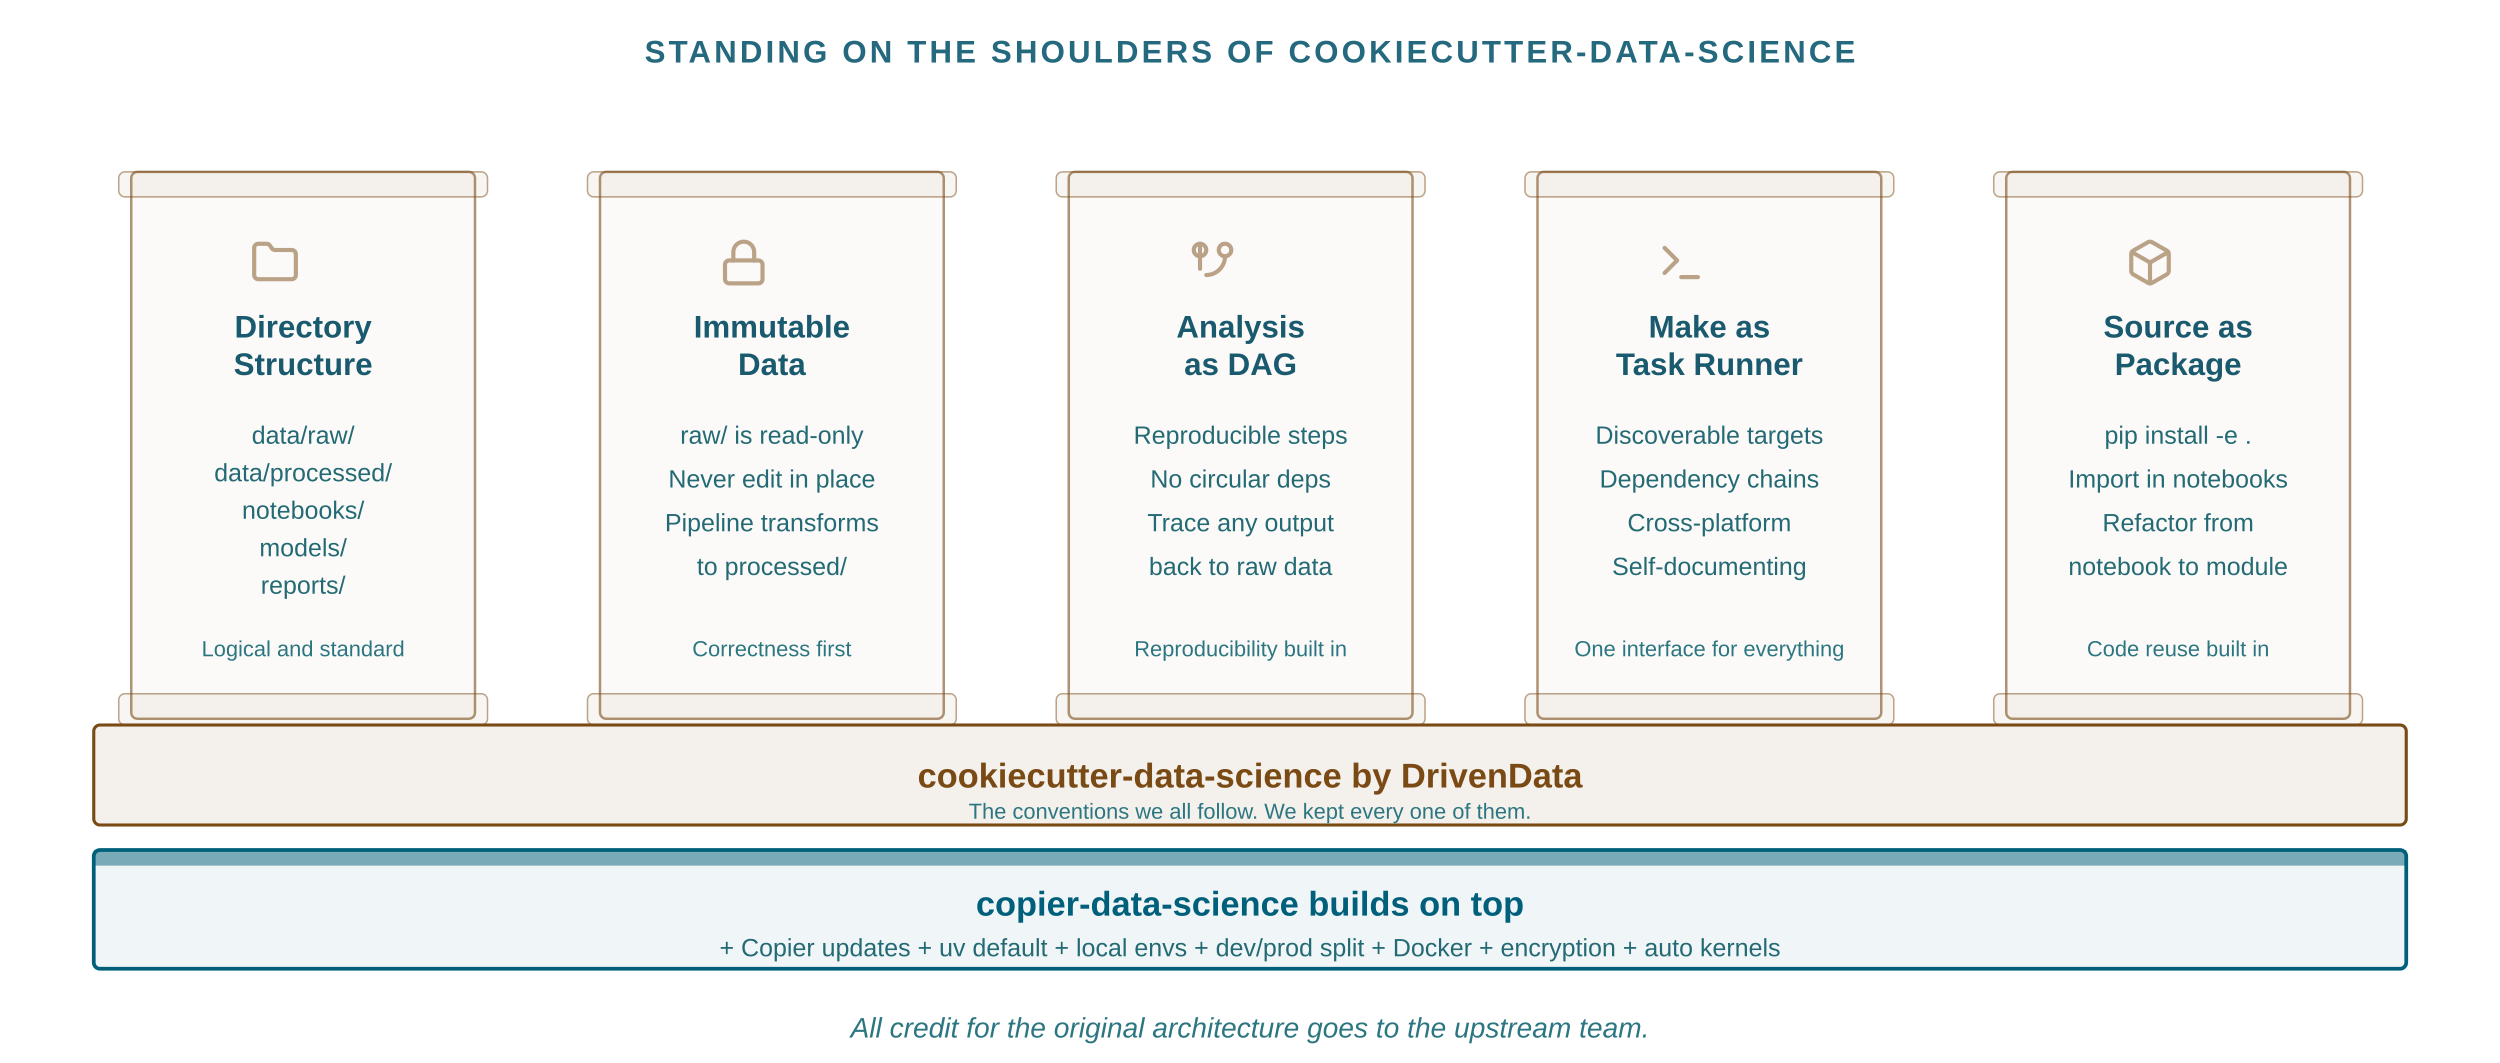
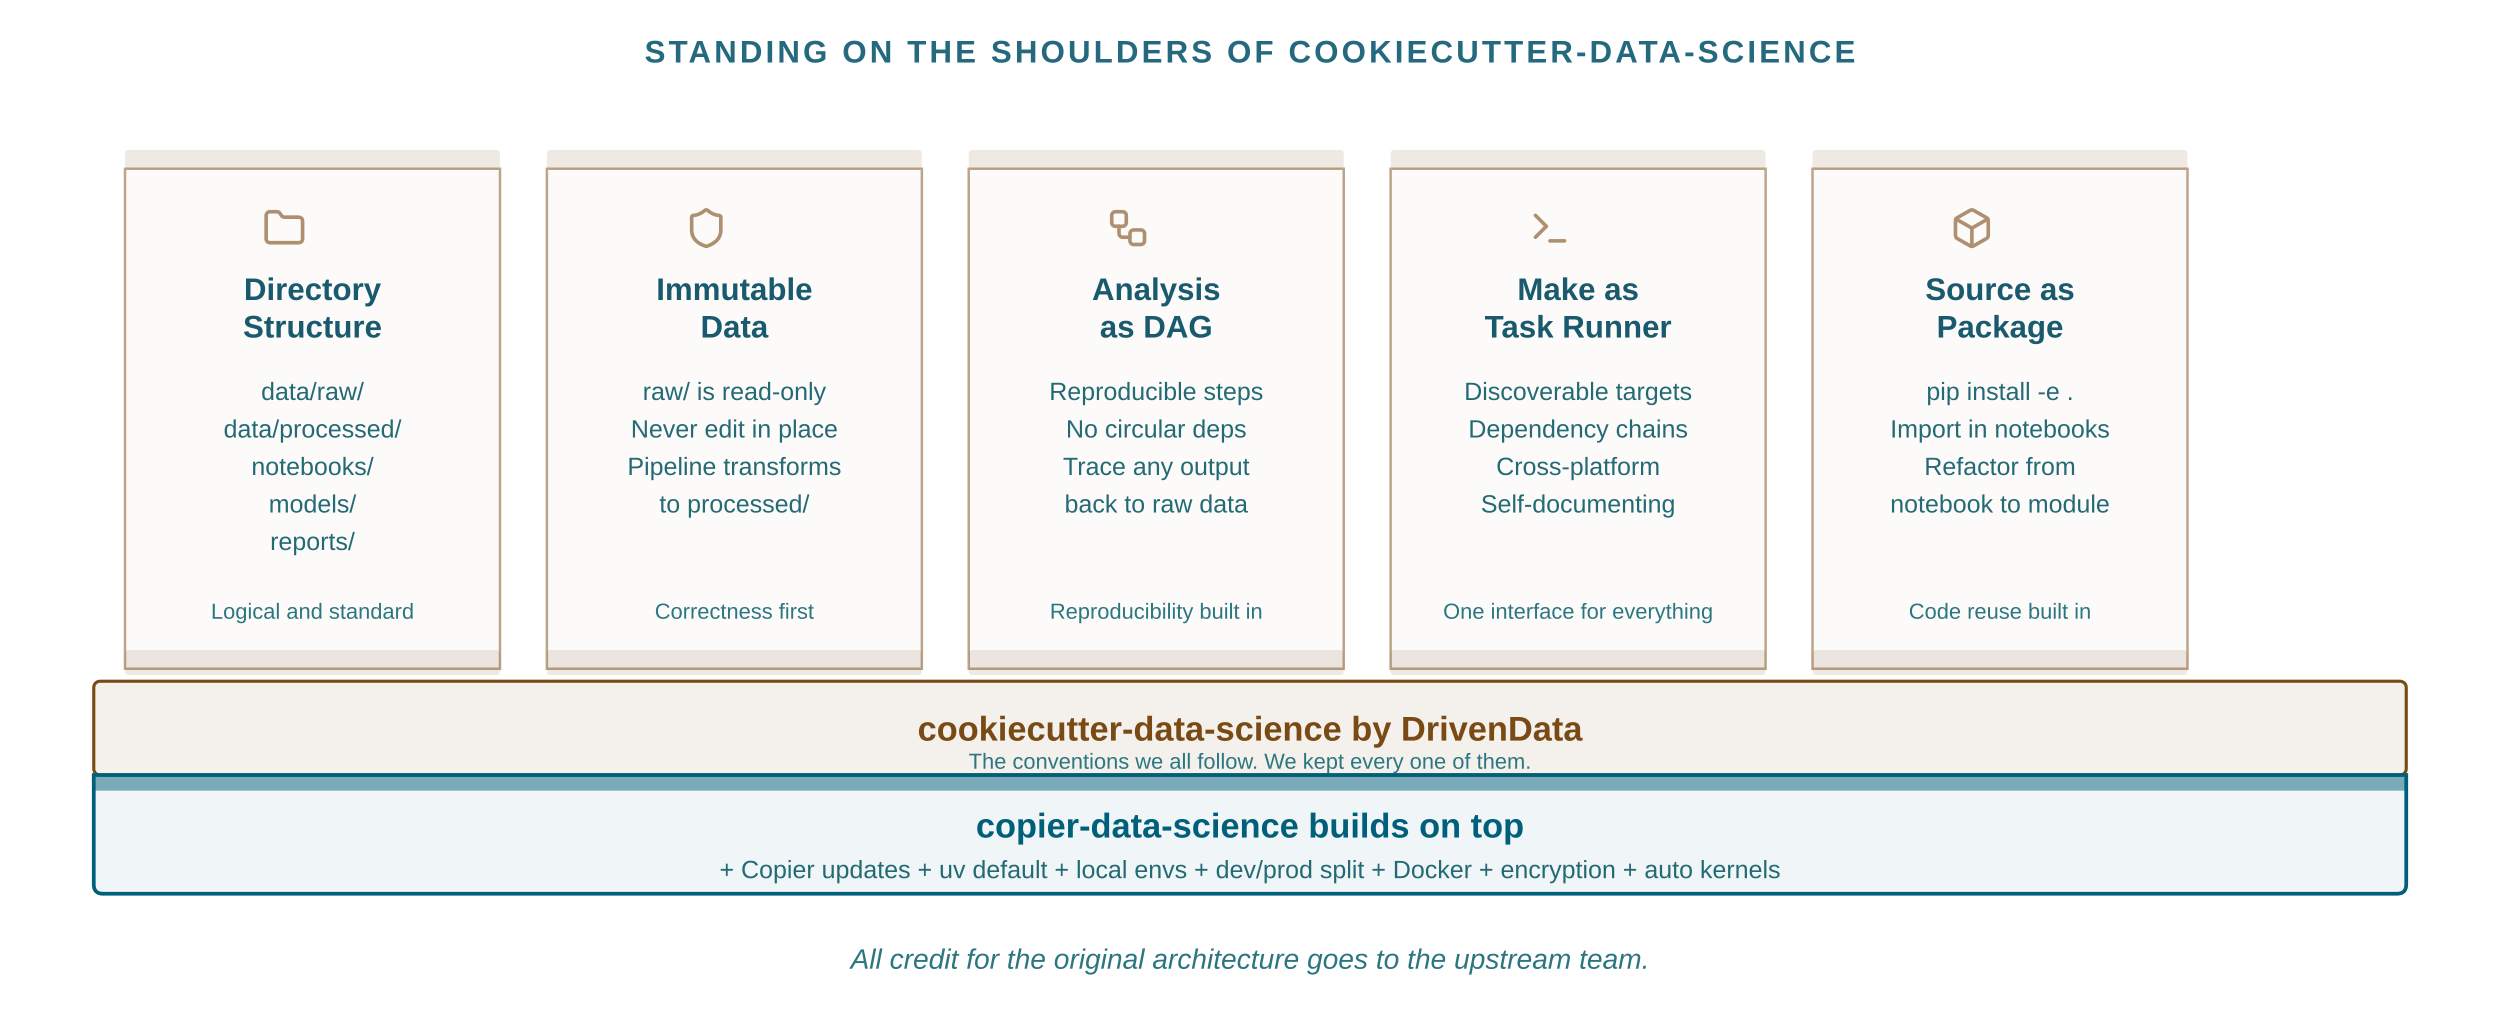
- <svg xmlns="http://www.w3.org/2000/svg" viewBox="0 0 800 340">
+ <svg xmlns="http://www.w3.org/2000/svg" viewBox="0 0 800 330">
  <style>
    .fg-1 { fill: #1a5a6e; }
    .fg-2 { fill: #24697e; }
    .fg-3 { fill: #236a74; }
    .fg-4 { fill: #2b7680; }
    .accent-1 { fill: #005f7a; }
    .accent-2 { fill: #7a4a15; }
    @media (prefers-color-scheme: dark) {
      .fg-1 { fill: #b8e4f0; }
      .fg-2 { fill: #8fd4e6; }
      .fg-3 { fill: #5aafc5; }
      .fg-4 { fill: #4099b3; }
      .accent-1 { fill: #5cc8e0; }
      .accent-2 { fill: #d4a04a; }
    }
  </style>
-   <rect width="800" height="340" fill="transparent" />
+   <rect width="800" height="330" fill="transparent" />
  <text x="400" y="20" font-family="Segoe UI, Arial, sans-serif" font-size="10" font-weight="600" text-anchor="middle" letter-spacing="1" class="fg-2">STANDING ON THE SHOULDERS OF COOKIECUTTER-DATA-SCIENCE</text>
-   <g id="foundation">
-     <rect x="30" y="232" width="740" height="32" rx="2" fill="#7a4a15" fill-opacity="0.08" stroke="#7a4a15" stroke-width="1" />
-     <text x="400" y="252" font-family="Segoe UI, Arial, sans-serif" font-size="11" font-weight="600" text-anchor="middle" class="accent-2">cookiecutter-data-science by DrivenData</text>
-     <text x="400" y="262" font-family="Segoe UI, Arial, sans-serif" font-size="7" text-anchor="middle" class="fg-4">The conventions we all follow. We kept every one of them.</text>
-   </g>
  <g id="pillar-1">
-     <rect x="42" y="55" width="110" height="175" rx="2" fill="#7a4a15" fill-opacity="0.04" stroke="#7a4a15" stroke-width="0.8" opacity="0.6" />
-     <rect x="38" y="55" width="118" height="8" rx="2" fill="#7a4a15" fill-opacity="0.10" stroke="#7a4a15" stroke-width="0.5" opacity="0.5" />
-     <rect x="38" y="222" width="118" height="10" rx="2" fill="#7a4a15" fill-opacity="0.10" stroke="#7a4a15" stroke-width="0.5" opacity="0.5" />
-     <g transform="translate(80, 76) scale(0.667)" fill="none" stroke="#7a4a15" stroke-width="2" stroke-linecap="round" stroke-linejoin="round" opacity="0.5">
+     <rect x="40" y="48" width="120" height="6" rx="1" fill="#7a4a15" fill-opacity="0.12" />
+     <rect x="40" y="54" width="120" height="160" fill="#7a4a15" fill-opacity="0.04" stroke="#7a4a15" stroke-width="0.8" opacity="0.5" />
+     <rect x="40" y="208" width="120" height="8" rx="1" fill="#7a4a15" fill-opacity="0.12" />
+     <g transform="translate(84, 66) scale(0.583)" fill="none" stroke="#7a4a15" stroke-width="2" stroke-linecap="round" stroke-linejoin="round" opacity="0.6">
      <path d="M20 20a2 2 0 0 0 2-2V8a2 2 0 0 0-2-2h-7.9a2 2 0 0 1-1.69-.9L9.6 3.9A2 2 0 0 0 7.93 3H4a2 2 0 0 0-2 2v13a2 2 0 0 0 2 2Z" />
    </g>
-     <text x="97" y="108" font-family="Segoe UI, Arial, sans-serif" font-size="10" font-weight="600" text-anchor="middle" class="fg-1">Directory</text>
-     <text x="97" y="120" font-family="Segoe UI, Arial, sans-serif" font-size="10" font-weight="600" text-anchor="middle" class="fg-1">Structure</text>
-     <text x="97" y="142" font-family="Segoe UI, Arial, sans-serif" font-size="8" text-anchor="middle" class="fg-3">data/raw/</text>
-     <text x="97" y="154" font-family="Segoe UI, Arial, sans-serif" font-size="8" text-anchor="middle" class="fg-3">data/processed/</text>
-     <text x="97" y="166" font-family="Segoe UI, Arial, sans-serif" font-size="8" text-anchor="middle" class="fg-3">notebooks/</text>
-     <text x="97" y="178" font-family="Segoe UI, Arial, sans-serif" font-size="8" text-anchor="middle" class="fg-3">models/</text>
-     <text x="97" y="190" font-family="Segoe UI, Arial, sans-serif" font-size="8" text-anchor="middle" class="fg-3">reports/</text>
-     <text x="97" y="210" font-family="Segoe UI, Arial, sans-serif" font-size="7" text-anchor="middle" class="fg-4">Logical and standard</text>
+     <text x="100" y="96" font-family="Segoe UI, Arial, sans-serif" font-size="10" font-weight="600" text-anchor="middle" class="fg-1">Directory</text>
+     <text x="100" y="108" font-family="Segoe UI, Arial, sans-serif" font-size="10" font-weight="600" text-anchor="middle" class="fg-1">Structure</text>
+     <text x="100" y="128" font-family="Segoe UI, Arial, sans-serif" font-size="8" text-anchor="middle" class="fg-3">data/raw/</text>
+     <text x="100" y="140" font-family="Segoe UI, Arial, sans-serif" font-size="8" text-anchor="middle" class="fg-3">data/processed/</text>
+     <text x="100" y="152" font-family="Segoe UI, Arial, sans-serif" font-size="8" text-anchor="middle" class="fg-3">notebooks/</text>
+     <text x="100" y="164" font-family="Segoe UI, Arial, sans-serif" font-size="8" text-anchor="middle" class="fg-3">models/</text>
+     <text x="100" y="176" font-family="Segoe UI, Arial, sans-serif" font-size="8" text-anchor="middle" class="fg-3">reports/</text>
+     <text x="100" y="198" font-family="Segoe UI, Arial, sans-serif" font-size="7" text-anchor="middle" class="fg-4">Logical and standard</text>
  </g>
  <g id="pillar-2">
-     <rect x="192" y="55" width="110" height="175" rx="2" fill="#7a4a15" fill-opacity="0.04" stroke="#7a4a15" stroke-width="0.8" opacity="0.6" />
-     <rect x="188" y="55" width="118" height="8" rx="2" fill="#7a4a15" fill-opacity="0.10" stroke="#7a4a15" stroke-width="0.5" opacity="0.5" />
-     <rect x="188" y="222" width="118" height="10" rx="2" fill="#7a4a15" fill-opacity="0.10" stroke="#7a4a15" stroke-width="0.5" opacity="0.5" />
-     <g transform="translate(230, 76) scale(0.667)" fill="none" stroke="#7a4a15" stroke-width="2" stroke-linecap="round" stroke-linejoin="round" opacity="0.5">
-       <rect width="18" height="11" x="3" y="11" rx="2" ry="2" />
-       <path d="M7 11V7a5 5 0 0 1 10 0v4" />
+     <rect x="175" y="48" width="120" height="6" rx="1" fill="#7a4a15" fill-opacity="0.12" />
+     <rect x="175" y="54" width="120" height="160" fill="#7a4a15" fill-opacity="0.04" stroke="#7a4a15" stroke-width="0.8" opacity="0.5" />
+     <rect x="175" y="208" width="120" height="8" rx="1" fill="#7a4a15" fill-opacity="0.12" />
+     <g transform="translate(219, 66) scale(0.583)" fill="none" stroke="#7a4a15" stroke-width="2" stroke-linecap="round" stroke-linejoin="round" opacity="0.6">
+       <path d="M20 13c0 5-3.5 7.5-7.66 8.95a1 1 0 0 1-.67-.01C7.5 20.5 4 18 4 13V6a1 1 0 0 1 1-1c2 0 4.5-1.2 6.24-2.72a1.17 1.17 0 0 1 1.52 0C14.51 3.81 17 5 19 5a1 1 0 0 1 1 1z" />
    </g>
-     <text x="247" y="108" font-family="Segoe UI, Arial, sans-serif" font-size="10" font-weight="600" text-anchor="middle" class="fg-1">Immutable</text>
-     <text x="247" y="120" font-family="Segoe UI, Arial, sans-serif" font-size="10" font-weight="600" text-anchor="middle" class="fg-1">Data</text>
-     <text x="247" y="142" font-family="Segoe UI, Arial, sans-serif" font-size="8" text-anchor="middle" class="fg-3">raw/ is read-only</text>
-     <text x="247" y="156" font-family="Segoe UI, Arial, sans-serif" font-size="8" text-anchor="middle" class="fg-3">Never edit in place</text>
-     <text x="247" y="170" font-family="Segoe UI, Arial, sans-serif" font-size="8" text-anchor="middle" class="fg-3">Pipeline transforms</text>
-     <text x="247" y="184" font-family="Segoe UI, Arial, sans-serif" font-size="8" text-anchor="middle" class="fg-3">to processed/</text>
-     <text x="247" y="210" font-family="Segoe UI, Arial, sans-serif" font-size="7" text-anchor="middle" class="fg-4">Correctness first</text>
+     <text x="235" y="96" font-family="Segoe UI, Arial, sans-serif" font-size="10" font-weight="600" text-anchor="middle" class="fg-1">Immutable</text>
+     <text x="235" y="108" font-family="Segoe UI, Arial, sans-serif" font-size="10" font-weight="600" text-anchor="middle" class="fg-1">Data</text>
+     <text x="235" y="128" font-family="Segoe UI, Arial, sans-serif" font-size="8" text-anchor="middle" class="fg-3">raw/ is read-only</text>
+     <text x="235" y="140" font-family="Segoe UI, Arial, sans-serif" font-size="8" text-anchor="middle" class="fg-3">Never edit in place</text>
+     <text x="235" y="152" font-family="Segoe UI, Arial, sans-serif" font-size="8" text-anchor="middle" class="fg-3">Pipeline transforms</text>
+     <text x="235" y="164" font-family="Segoe UI, Arial, sans-serif" font-size="8" text-anchor="middle" class="fg-3">to processed/</text>
+     <text x="235" y="198" font-family="Segoe UI, Arial, sans-serif" font-size="7" text-anchor="middle" class="fg-4">Correctness first</text>
  </g>
  <g id="pillar-3">
-     <rect x="342" y="55" width="110" height="175" rx="2" fill="#7a4a15" fill-opacity="0.04" stroke="#7a4a15" stroke-width="0.8" opacity="0.6" />
-     <rect x="338" y="55" width="118" height="8" rx="2" fill="#7a4a15" fill-opacity="0.10" stroke="#7a4a15" stroke-width="0.5" opacity="0.5" />
-     <rect x="338" y="222" width="118" height="10" rx="2" fill="#7a4a15" fill-opacity="0.10" stroke="#7a4a15" stroke-width="0.5" opacity="0.5" />
-     <g transform="translate(380, 76) scale(0.667)" fill="none" stroke="#7a4a15" stroke-width="2" stroke-linecap="round" stroke-linejoin="round" opacity="0.5">
-       <line x1="6" y1="3" x2="6" y2="15" />
-       <circle cx="18" cy="6" r="3" />
-       <circle cx="6" cy="6" r="3" />
-       <path d="M18 9a9 9 0 0 1-9 9" />
+     <rect x="310" y="48" width="120" height="6" rx="1" fill="#7a4a15" fill-opacity="0.12" />
+     <rect x="310" y="54" width="120" height="160" fill="#7a4a15" fill-opacity="0.04" stroke="#7a4a15" stroke-width="0.8" opacity="0.5" />
+     <rect x="310" y="208" width="120" height="8" rx="1" fill="#7a4a15" fill-opacity="0.12" />
+     <g transform="translate(354, 66) scale(0.583)" fill="none" stroke="#7a4a15" stroke-width="2" stroke-linecap="round" stroke-linejoin="round" opacity="0.6">
+       <rect width="8" height="8" x="3" y="3" rx="2" />
+       <path d="M7 11v4a2 2 0 0 0 2 2h4" />
+       <rect width="8" height="8" x="13" y="13" rx="2" />
    </g>
-     <text x="397" y="108" font-family="Segoe UI, Arial, sans-serif" font-size="10" font-weight="600" text-anchor="middle" class="fg-1">Analysis</text>
-     <text x="397" y="120" font-family="Segoe UI, Arial, sans-serif" font-size="10" font-weight="600" text-anchor="middle" class="fg-1">as DAG</text>
-     <text x="397" y="142" font-family="Segoe UI, Arial, sans-serif" font-size="8" text-anchor="middle" class="fg-3">Reproducible steps</text>
-     <text x="397" y="156" font-family="Segoe UI, Arial, sans-serif" font-size="8" text-anchor="middle" class="fg-3">No circular deps</text>
-     <text x="397" y="170" font-family="Segoe UI, Arial, sans-serif" font-size="8" text-anchor="middle" class="fg-3">Trace any output</text>
-     <text x="397" y="184" font-family="Segoe UI, Arial, sans-serif" font-size="8" text-anchor="middle" class="fg-3">back to raw data</text>
-     <text x="397" y="210" font-family="Segoe UI, Arial, sans-serif" font-size="7" text-anchor="middle" class="fg-4">Reproducibility built in</text>
+     <text x="370" y="96" font-family="Segoe UI, Arial, sans-serif" font-size="10" font-weight="600" text-anchor="middle" class="fg-1">Analysis</text>
+     <text x="370" y="108" font-family="Segoe UI, Arial, sans-serif" font-size="10" font-weight="600" text-anchor="middle" class="fg-1">as DAG</text>
+     <text x="370" y="128" font-family="Segoe UI, Arial, sans-serif" font-size="8" text-anchor="middle" class="fg-3">Reproducible steps</text>
+     <text x="370" y="140" font-family="Segoe UI, Arial, sans-serif" font-size="8" text-anchor="middle" class="fg-3">No circular deps</text>
+     <text x="370" y="152" font-family="Segoe UI, Arial, sans-serif" font-size="8" text-anchor="middle" class="fg-3">Trace any output</text>
+     <text x="370" y="164" font-family="Segoe UI, Arial, sans-serif" font-size="8" text-anchor="middle" class="fg-3">back to raw data</text>
+     <text x="370" y="198" font-family="Segoe UI, Arial, sans-serif" font-size="7" text-anchor="middle" class="fg-4">Reproducibility built in</text>
  </g>
  <g id="pillar-4">
-     <rect x="492" y="55" width="110" height="175" rx="2" fill="#7a4a15" fill-opacity="0.04" stroke="#7a4a15" stroke-width="0.8" opacity="0.6" />
-     <rect x="488" y="55" width="118" height="8" rx="2" fill="#7a4a15" fill-opacity="0.10" stroke="#7a4a15" stroke-width="0.5" opacity="0.5" />
-     <rect x="488" y="222" width="118" height="10" rx="2" fill="#7a4a15" fill-opacity="0.10" stroke="#7a4a15" stroke-width="0.5" opacity="0.5" />
-     <g transform="translate(530, 76) scale(0.667)" fill="none" stroke="#7a4a15" stroke-width="2" stroke-linecap="round" stroke-linejoin="round" opacity="0.5">
+     <rect x="445" y="48" width="120" height="6" rx="1" fill="#7a4a15" fill-opacity="0.12" />
+     <rect x="445" y="54" width="120" height="160" fill="#7a4a15" fill-opacity="0.04" stroke="#7a4a15" stroke-width="0.8" opacity="0.5" />
+     <rect x="445" y="208" width="120" height="8" rx="1" fill="#7a4a15" fill-opacity="0.12" />
+     <g transform="translate(489, 66) scale(0.583)" fill="none" stroke="#7a4a15" stroke-width="2" stroke-linecap="round" stroke-linejoin="round" opacity="0.6">
      <polyline points="4 17 10 11 4 5" />
-       <line x1="12" y1="19" x2="20" y2="19" />
+       <line x1="12" x2="20" y1="19" y2="19" />
    </g>
-     <text x="547" y="108" font-family="Segoe UI, Arial, sans-serif" font-size="10" font-weight="600" text-anchor="middle" class="fg-1">Make as</text>
-     <text x="547" y="120" font-family="Segoe UI, Arial, sans-serif" font-size="10" font-weight="600" text-anchor="middle" class="fg-1">Task Runner</text>
-     <text x="547" y="142" font-family="Segoe UI, Arial, sans-serif" font-size="8" text-anchor="middle" class="fg-3">Discoverable targets</text>
-     <text x="547" y="156" font-family="Segoe UI, Arial, sans-serif" font-size="8" text-anchor="middle" class="fg-3">Dependency chains</text>
-     <text x="547" y="170" font-family="Segoe UI, Arial, sans-serif" font-size="8" text-anchor="middle" class="fg-3">Cross-platform</text>
-     <text x="547" y="184" font-family="Segoe UI, Arial, sans-serif" font-size="8" text-anchor="middle" class="fg-3">Self-documenting</text>
-     <text x="547" y="210" font-family="Segoe UI, Arial, sans-serif" font-size="7" text-anchor="middle" class="fg-4">One interface for everything</text>
+     <text x="505" y="96" font-family="Segoe UI, Arial, sans-serif" font-size="10" font-weight="600" text-anchor="middle" class="fg-1">Make as</text>
+     <text x="505" y="108" font-family="Segoe UI, Arial, sans-serif" font-size="10" font-weight="600" text-anchor="middle" class="fg-1">Task Runner</text>
+     <text x="505" y="128" font-family="Segoe UI, Arial, sans-serif" font-size="8" text-anchor="middle" class="fg-3">Discoverable targets</text>
+     <text x="505" y="140" font-family="Segoe UI, Arial, sans-serif" font-size="8" text-anchor="middle" class="fg-3">Dependency chains</text>
+     <text x="505" y="152" font-family="Segoe UI, Arial, sans-serif" font-size="8" text-anchor="middle" class="fg-3">Cross-platform</text>
+     <text x="505" y="164" font-family="Segoe UI, Arial, sans-serif" font-size="8" text-anchor="middle" class="fg-3">Self-documenting</text>
+     <text x="505" y="198" font-family="Segoe UI, Arial, sans-serif" font-size="7" text-anchor="middle" class="fg-4">One interface for everything</text>
  </g>
  <g id="pillar-5">
-     <rect x="642" y="55" width="110" height="175" rx="2" fill="#7a4a15" fill-opacity="0.04" stroke="#7a4a15" stroke-width="0.8" opacity="0.6" />
-     <rect x="638" y="55" width="118" height="8" rx="2" fill="#7a4a15" fill-opacity="0.10" stroke="#7a4a15" stroke-width="0.5" opacity="0.5" />
-     <rect x="638" y="222" width="118" height="10" rx="2" fill="#7a4a15" fill-opacity="0.10" stroke="#7a4a15" stroke-width="0.5" opacity="0.5" />
-     <g transform="translate(680, 76) scale(0.667)" fill="none" stroke="#7a4a15" stroke-width="2" stroke-linecap="round" stroke-linejoin="round" opacity="0.5">
+     <rect x="580" y="48" width="120" height="6" rx="1" fill="#7a4a15" fill-opacity="0.12" />
+     <rect x="580" y="54" width="120" height="160" fill="#7a4a15" fill-opacity="0.04" stroke="#7a4a15" stroke-width="0.8" opacity="0.5" />
+     <rect x="580" y="208" width="120" height="8" rx="1" fill="#7a4a15" fill-opacity="0.12" />
+     <g transform="translate(624, 66) scale(0.583)" fill="none" stroke="#7a4a15" stroke-width="2" stroke-linecap="round" stroke-linejoin="round" opacity="0.6">
      <path d="M11 21.73a2 2 0 0 0 2 0l7-4A2 2 0 0 0 21 16V8a2 2 0 0 0-1-1.73l-7-4a2 2 0 0 0-2 0l-7 4A2 2 0 0 0 3 8v8a2 2 0 0 0 1 1.73z" />
      <path d="M12 22V12" />
      <polyline points="3.29 7 12 12 20.71 7" />
    </g>
-     <text x="697" y="108" font-family="Segoe UI, Arial, sans-serif" font-size="10" font-weight="600" text-anchor="middle" class="fg-1">Source as</text>
-     <text x="697" y="120" font-family="Segoe UI, Arial, sans-serif" font-size="10" font-weight="600" text-anchor="middle" class="fg-1">Package</text>
-     <text x="697" y="142" font-family="Segoe UI, Arial, sans-serif" font-size="8" text-anchor="middle" class="fg-3">pip install -e .</text>
-     <text x="697" y="156" font-family="Segoe UI, Arial, sans-serif" font-size="8" text-anchor="middle" class="fg-3">Import in notebooks</text>
-     <text x="697" y="170" font-family="Segoe UI, Arial, sans-serif" font-size="8" text-anchor="middle" class="fg-3">Refactor from</text>
-     <text x="697" y="184" font-family="Segoe UI, Arial, sans-serif" font-size="8" text-anchor="middle" class="fg-3">notebook to module</text>
-     <text x="697" y="210" font-family="Segoe UI, Arial, sans-serif" font-size="7" text-anchor="middle" class="fg-4">Code reuse built in</text>
+     <text x="640" y="96" font-family="Segoe UI, Arial, sans-serif" font-size="10" font-weight="600" text-anchor="middle" class="fg-1">Source as</text>
+     <text x="640" y="108" font-family="Segoe UI, Arial, sans-serif" font-size="10" font-weight="600" text-anchor="middle" class="fg-1">Package</text>
+     <text x="640" y="128" font-family="Segoe UI, Arial, sans-serif" font-size="8" text-anchor="middle" class="fg-3">pip install -e .</text>
+     <text x="640" y="140" font-family="Segoe UI, Arial, sans-serif" font-size="8" text-anchor="middle" class="fg-3">Import in notebooks</text>
+     <text x="640" y="152" font-family="Segoe UI, Arial, sans-serif" font-size="8" text-anchor="middle" class="fg-3">Refactor from</text>
+     <text x="640" y="164" font-family="Segoe UI, Arial, sans-serif" font-size="8" text-anchor="middle" class="fg-3">notebook to module</text>
+     <text x="640" y="198" font-family="Segoe UI, Arial, sans-serif" font-size="7" text-anchor="middle" class="fg-4">Code reuse built in</text>
+   </g>
+   <g id="foundation">
+     <rect x="30" y="218" width="740" height="30" rx="2" fill="#7a4a15" fill-opacity="0.08" stroke="#7a4a15" stroke-width="1" />
+     <text x="400" y="237" font-family="Segoe UI, Arial, sans-serif" font-size="11" font-weight="600" text-anchor="middle" class="accent-2">cookiecutter-data-science by DrivenData</text>
+     <text x="400" y="246" font-family="Segoe UI, Arial, sans-serif" font-size="7" text-anchor="middle" class="fg-4">The conventions we all follow. We kept every one of them.</text>
  </g>
  <g id="extension">
-     <rect x="30" y="272" width="740" height="38" rx="2" fill="#005f7a" fill-opacity="0.06" stroke="#005f7a" stroke-width="1.2" />
-     <rect x="30" y="272" width="740" height="5" fill="#005f7a" opacity="0.5" />
-     <text x="400" y="293" font-family="Segoe UI, Arial, sans-serif" font-size="11" font-weight="600" text-anchor="middle" class="accent-1">copier-data-science builds on top</text>
-     <text x="400" y="306" font-family="Segoe UI, Arial, sans-serif" font-size="8" text-anchor="middle" class="fg-3">+ Copier updates  + uv default  + local envs  + dev/prod split  + Docker  + encryption  + auto kernels</text>
+     <path d="M30,248 H770 V283 Q770,286 767,286 H33 Q30,286 30,283 Z" fill="#005f7a" fill-opacity="0.06" />
+     <path d="M30,248 H770 V283 Q770,286 767,286 H33 Q30,286 30,283 Z" fill="none" stroke="#005f7a" stroke-width="1.2" />
+     <rect x="30" y="248" width="740" height="5" fill="#005f7a" opacity="0.5" />
+     <text x="400" y="268" font-family="Segoe UI, Arial, sans-serif" font-size="11" font-weight="600" text-anchor="middle" class="accent-1">copier-data-science builds on top</text>
+     <text x="400" y="281" font-family="Segoe UI, Arial, sans-serif" font-size="8" text-anchor="middle" class="fg-3">+ Copier updates  + uv default  + local envs  + dev/prod split  + Docker  + encryption  + auto kernels</text>
  </g>
-   <text x="400" y="332" font-family="Segoe UI, Arial, sans-serif" font-size="9" font-style="italic" text-anchor="middle" class="fg-4">All credit for the original architecture goes to the upstream team.</text>
+   <text x="400" y="310" font-family="Segoe UI, Arial, sans-serif" font-size="9" font-style="italic" text-anchor="middle" class="fg-4">All credit for the original architecture goes to the upstream team.</text>
</svg>
